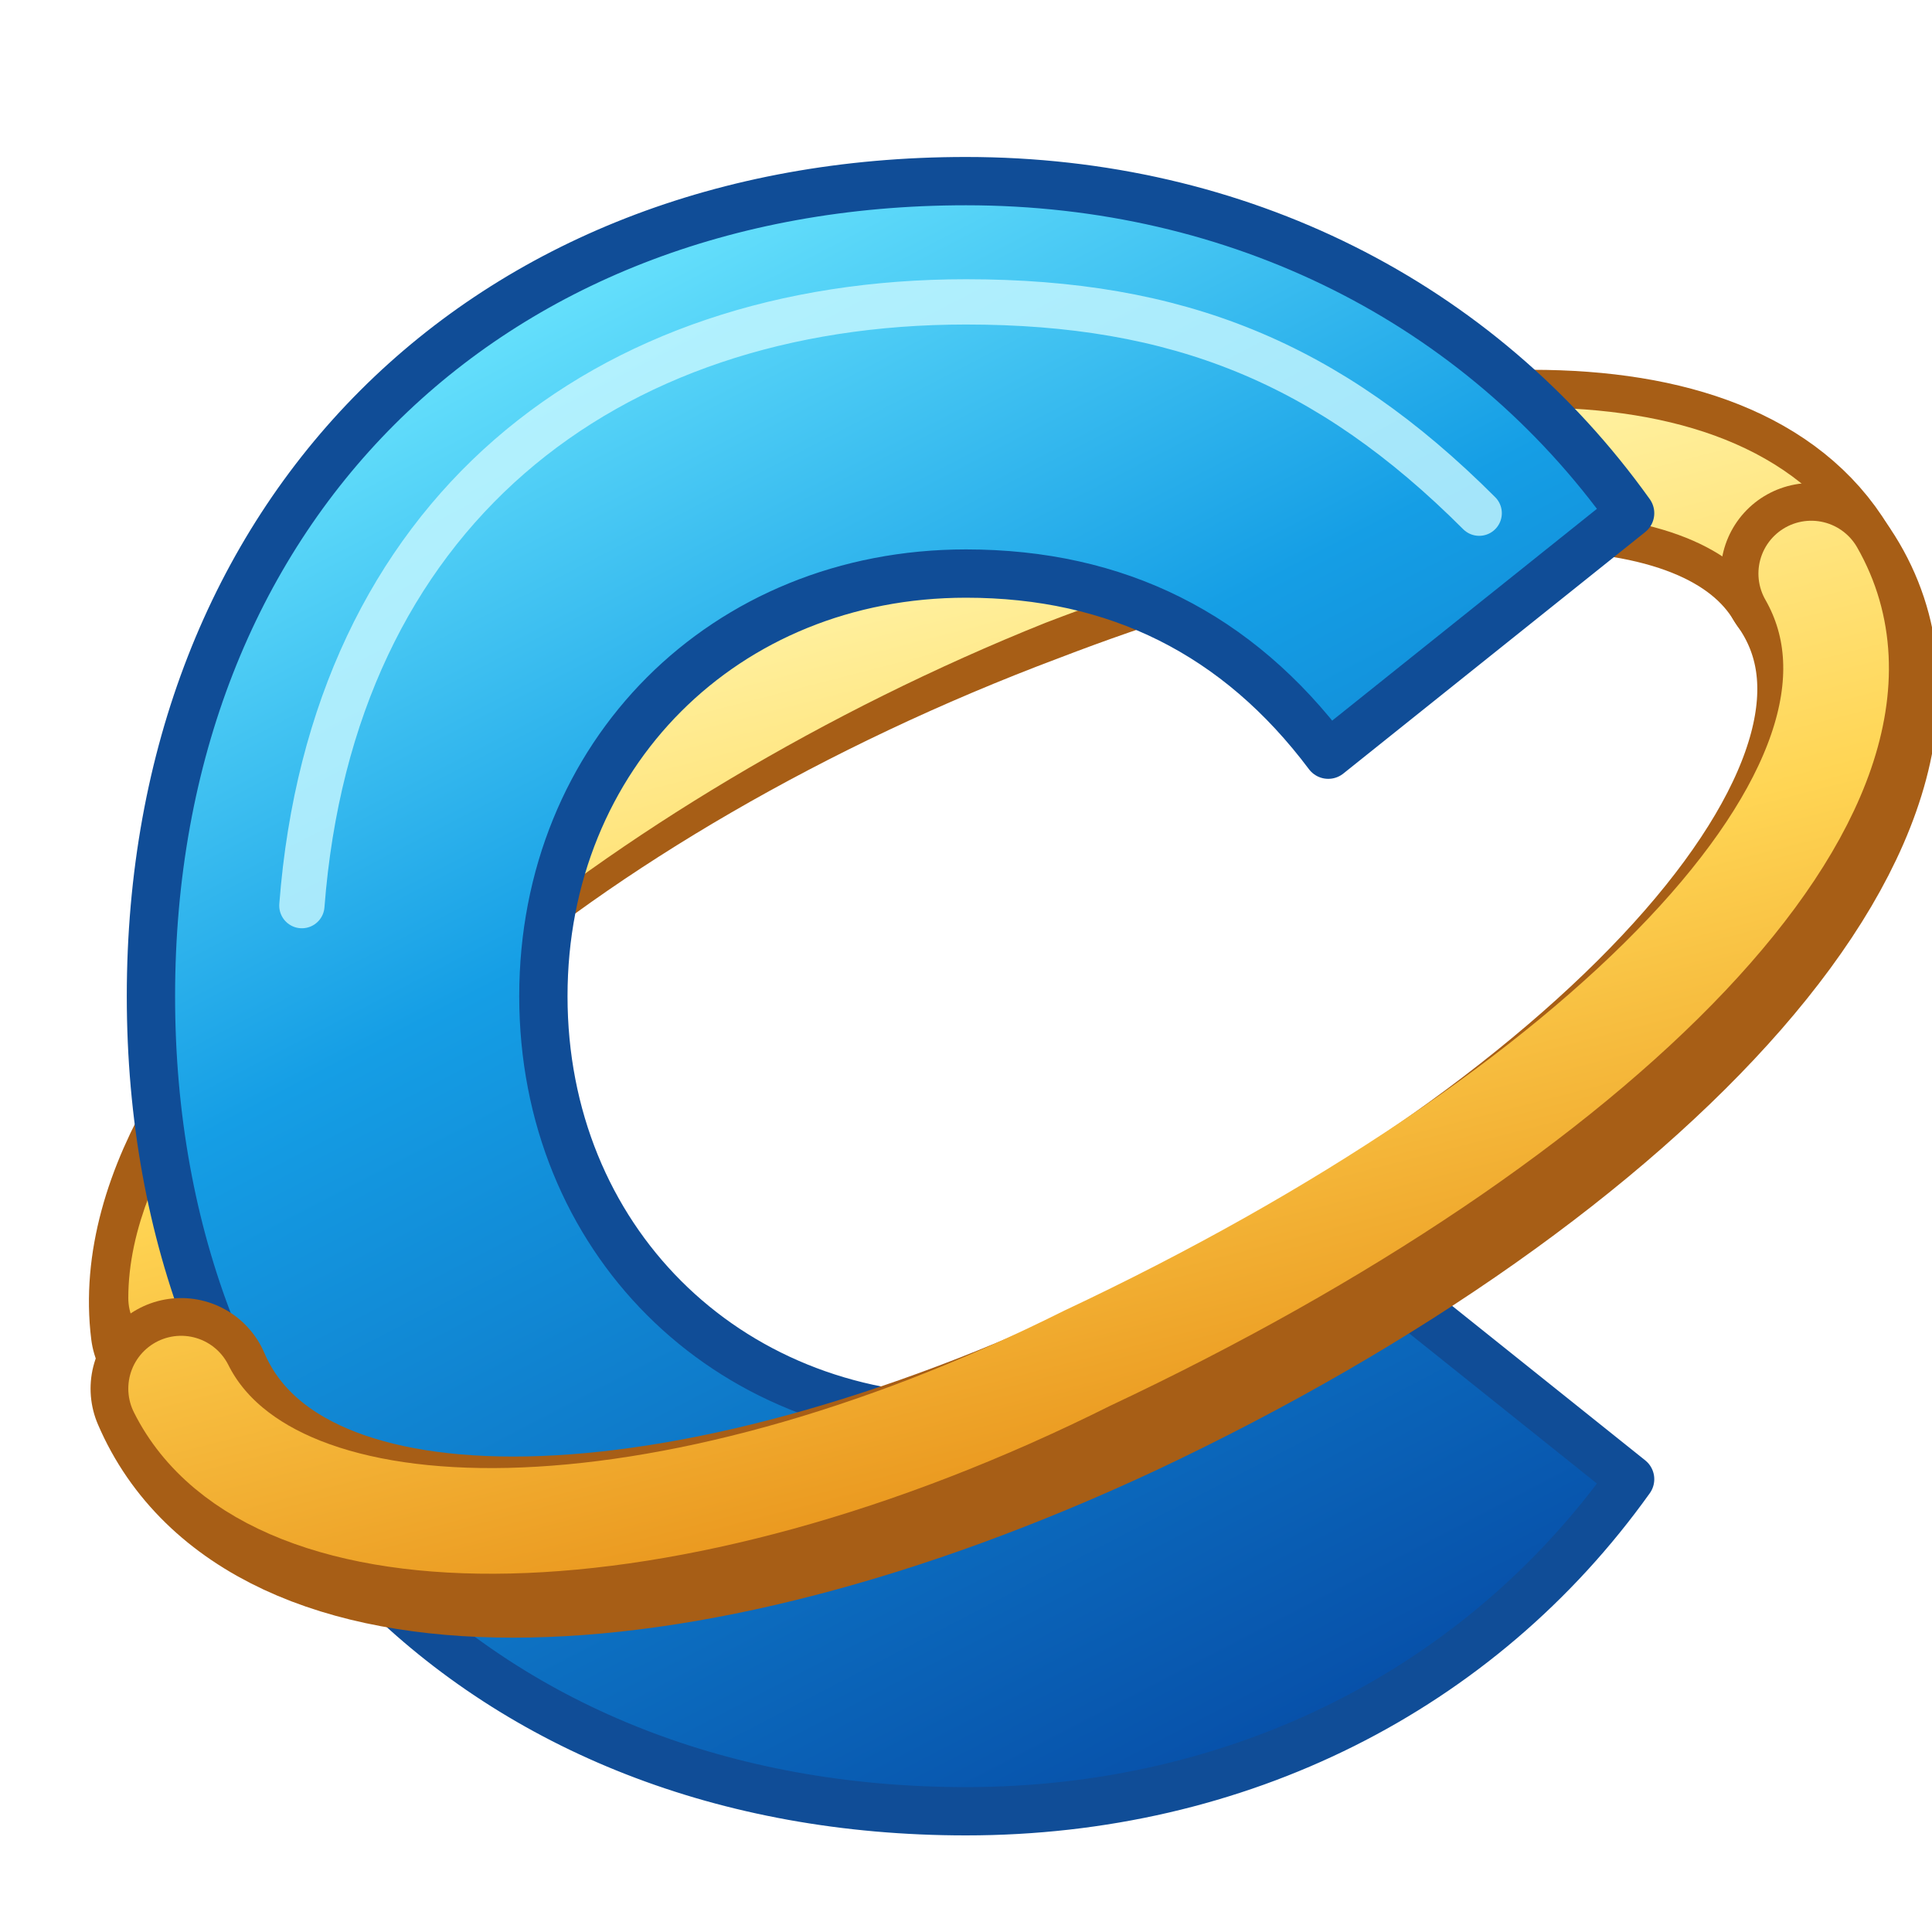
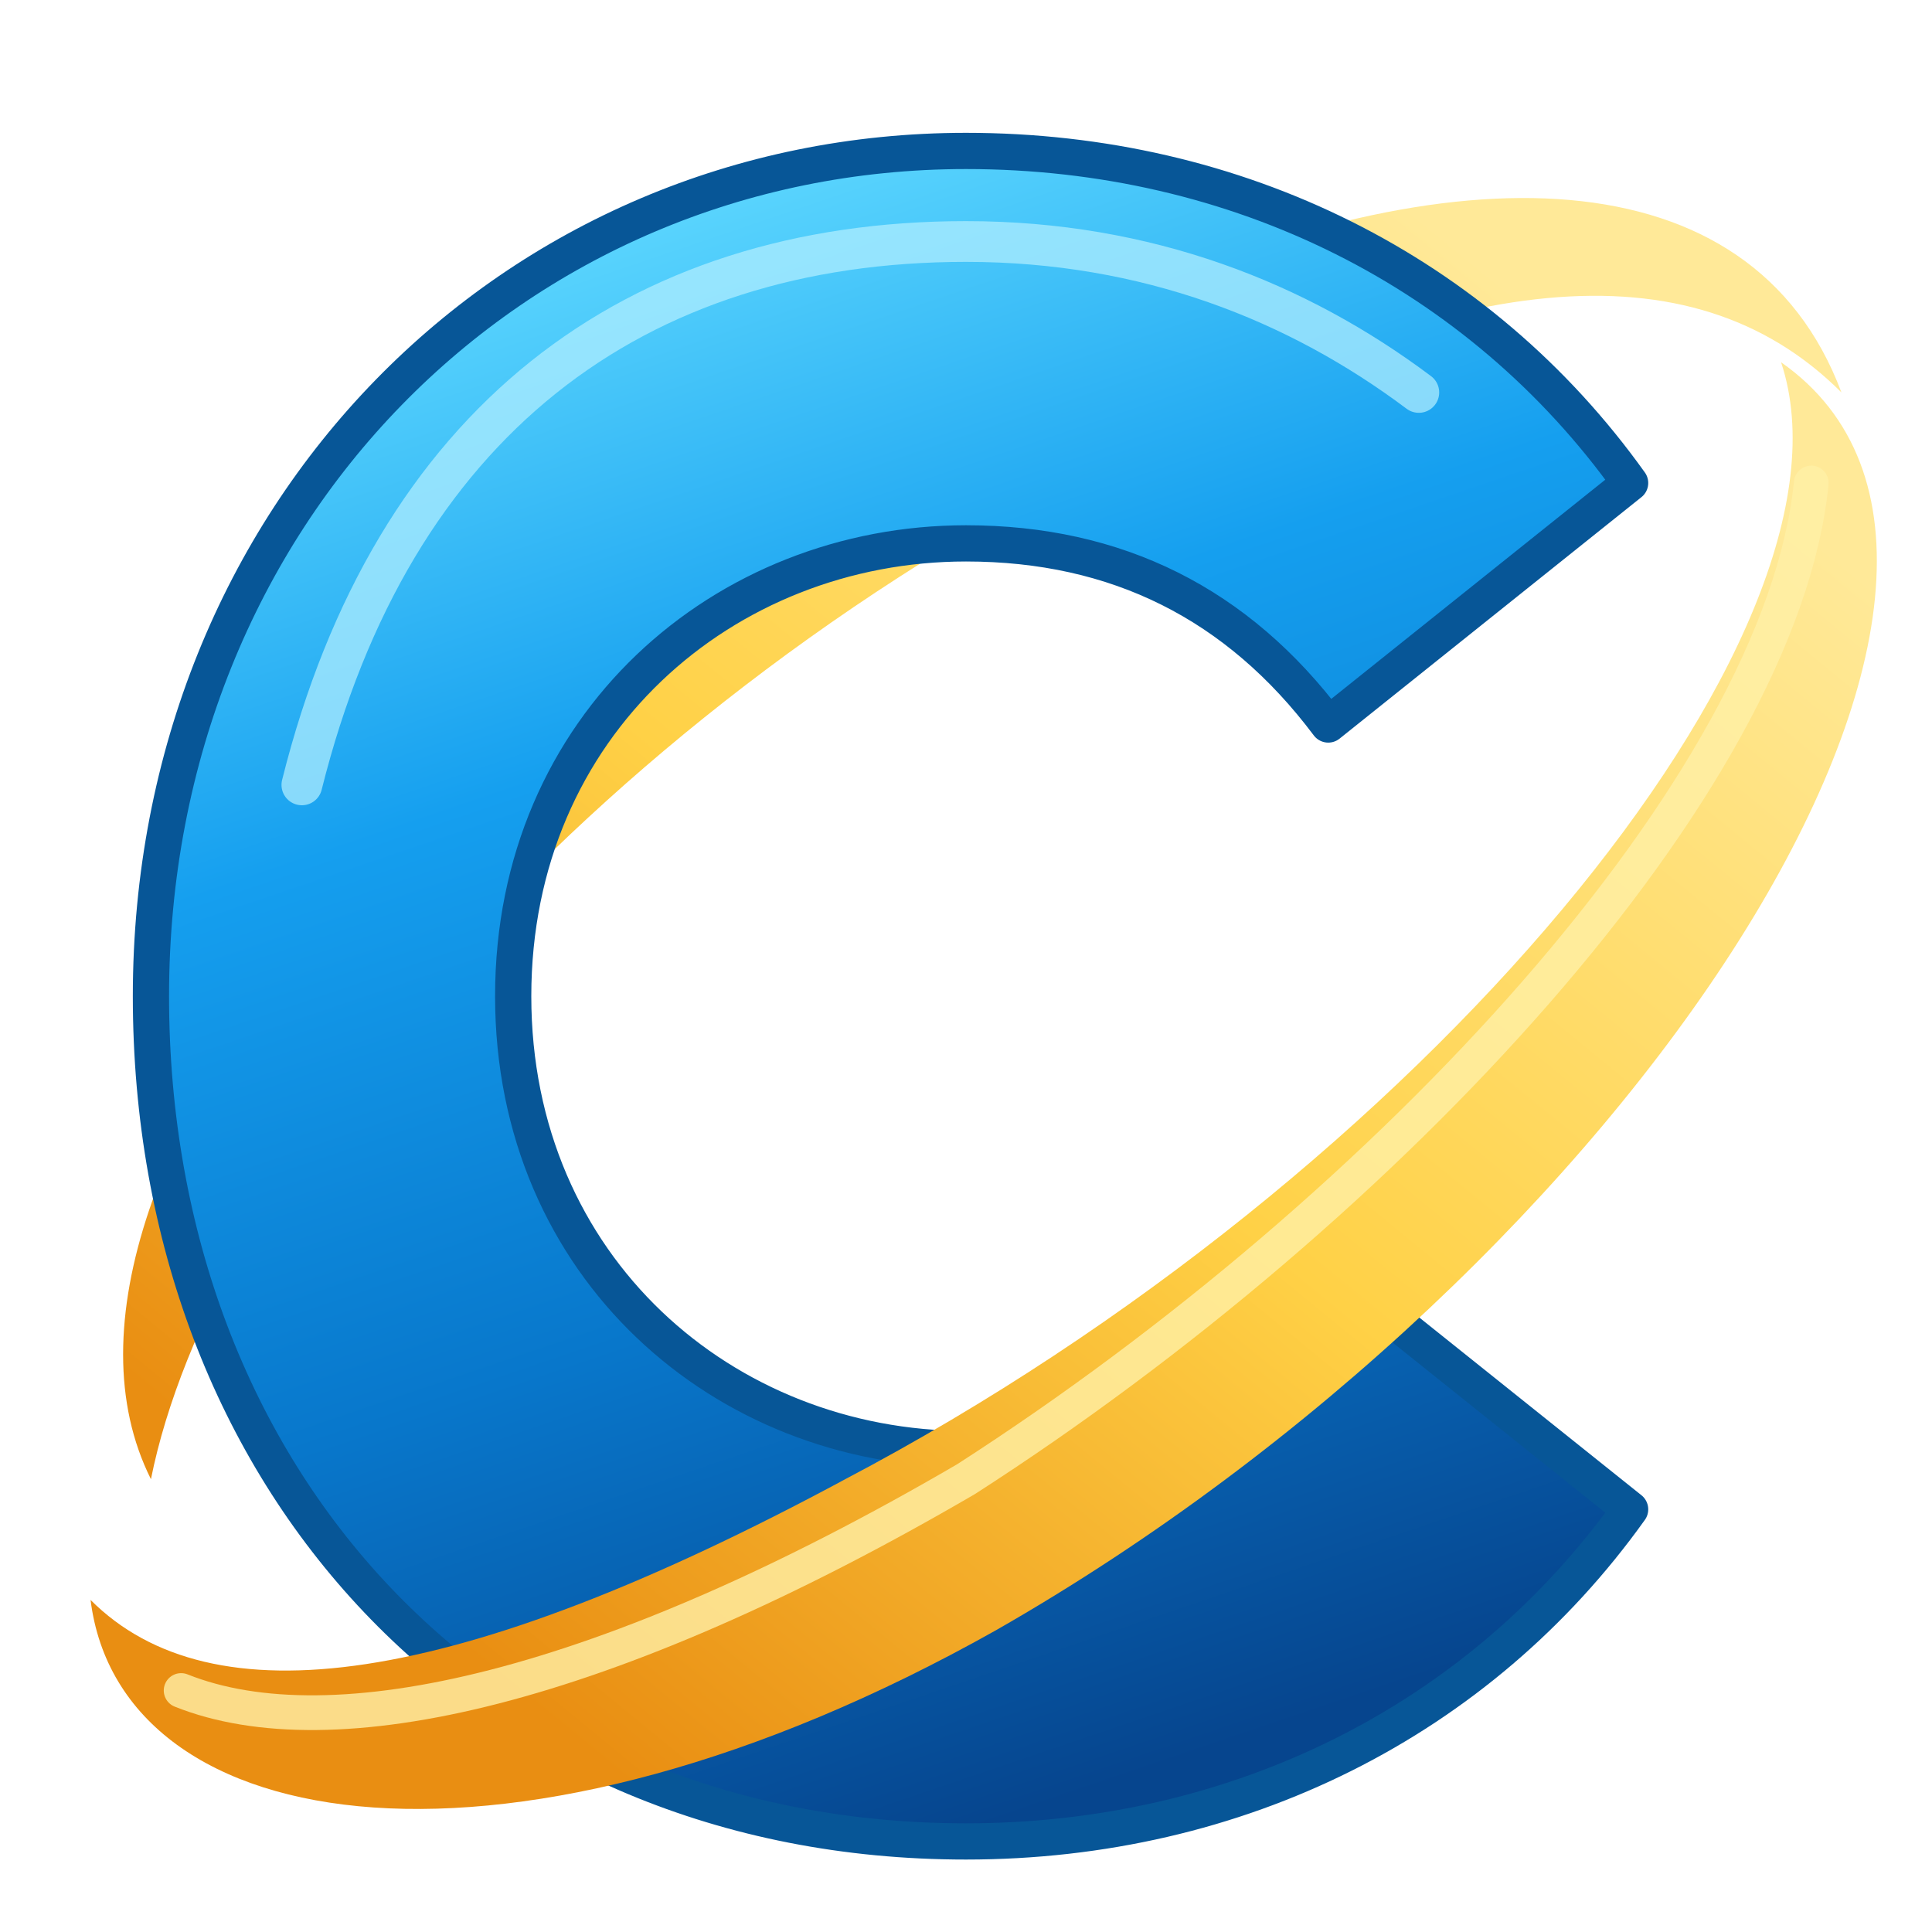
<svg xmlns="http://www.w3.org/2000/svg" viewBox="0 0 64 64">
  <defs>
-     <linearGradient id="blue" x1="18" y1="7" x2="44" y2="57" gradientUnits="userSpaceOnUse">
-       <stop stop-color="#70e9ff" />
-       <stop offset=".39" stop-color="#159ee5" />
-       <stop offset="1" stop-color="#0750a9" />
+     <linearGradient id="blue" x1="22" y1="5" x2="40" y2="58" gradientUnits="userSpaceOnUse">
+       <stop stop-color="#62dbff" />
+       <stop offset=".33" stop-color="#159fef" />
+       <stop offset=".66" stop-color="#0877cb" />
+       <stop offset="1" stop-color="#06458e" />
    </linearGradient>
-     <linearGradient id="gold" x1="30" y1="18" x2="38" y2="49" gradientUnits="userSpaceOnUse">
-       <stop stop-color="#fff3a6" />
-       <stop offset=".47" stop-color="#ffd554" />
-       <stop offset="1" stop-color="#e9951c" />
+     <linearGradient id="gold" x1="53" y1="12" x2="17" y2="56" gradientUnits="userSpaceOnUse">
+       <stop stop-color="#ffe998" />
+       <stop offset=".52" stop-color="#ffd146" />
+       <stop offset="1" stop-color="#e98e12" />
    </linearGradient>
  </defs>
-   <path d="M6 44C5 36 18 25 34 19c13-5 23-5 26 0" fill="none" stroke="#a75e16" stroke-width="6" stroke-linecap="round" />
-   <path d="M6 43C6 36 19 25 34 19c13-5 23-5 26 0" fill="none" stroke="url(#gold)" stroke-width="3.5" stroke-linecap="round" />
-   <path d="M54 17 44 25c-3-4-7-6-12-6-8 0-14 6-14 14s6 14 14 14c5 0 9-2 12-6l10 8c-5 7-13 11-22 11C16 60 5 49 5 33S16 6 32 6c9 0 17 4 22 11Z" fill="url(#blue)" stroke="#104d97" stroke-width="1.6" stroke-linejoin="round" />
-   <path d="M10 30C11 17 20 10 32 10c7 0 12 2 17 7" fill="none" stroke="#c8f7ff" stroke-opacity=".8" stroke-width="1.5" stroke-linecap="round" />
-   <path d="M60 19c5 7-6 19-23 27C22 53 9 53 6 46" fill="none" stroke="#a75e16" stroke-width="6" stroke-linecap="round" />
-   <path d="M60 19c4 7-7 18-24 26C22 52 9 52 6 46" fill="none" stroke="url(#gold)" stroke-width="3.5" stroke-linecap="round" />
+   <path d="M5 49C0 39 16 20 37 10 48 5 58 5 61 13c-5-5-13-4-24 2C19 24 7 39 5 49Z" fill="url(#gold)" />
+   <path d="M54 16 44 24c-3-4-7-6-12-6-8 0-15 6-15 15s7 15 15 15c5 0 9-2 12-6l10 8c-5 7-13 11-22 11C16 61 5 49 5 33S17 5 32 5c9 0 17 4 22 11Z" fill="url(#blue)" stroke="#075697" stroke-width="1.2" stroke-linejoin="round" />
+   <path d="M10 26C13 14 21 8 32 8c6 0 11 2 15 5" fill="none" stroke="#b2eeff" stroke-opacity=".72" stroke-width="1.35" stroke-linecap="round" />
+   <path d="M59 12c10 7-5 30-26 42C17 63 4 61 3 53c4 4 12 3 25-4 19-10 34-28 31-37Z" fill="url(#gold)" />
+   <path d="M60 16C59 26 46 40 32 49 20 56 11 58 6 56" fill="none" stroke="#fff0a6" stroke-width="1.15" stroke-linecap="round" opacity=".8" />
</svg>
